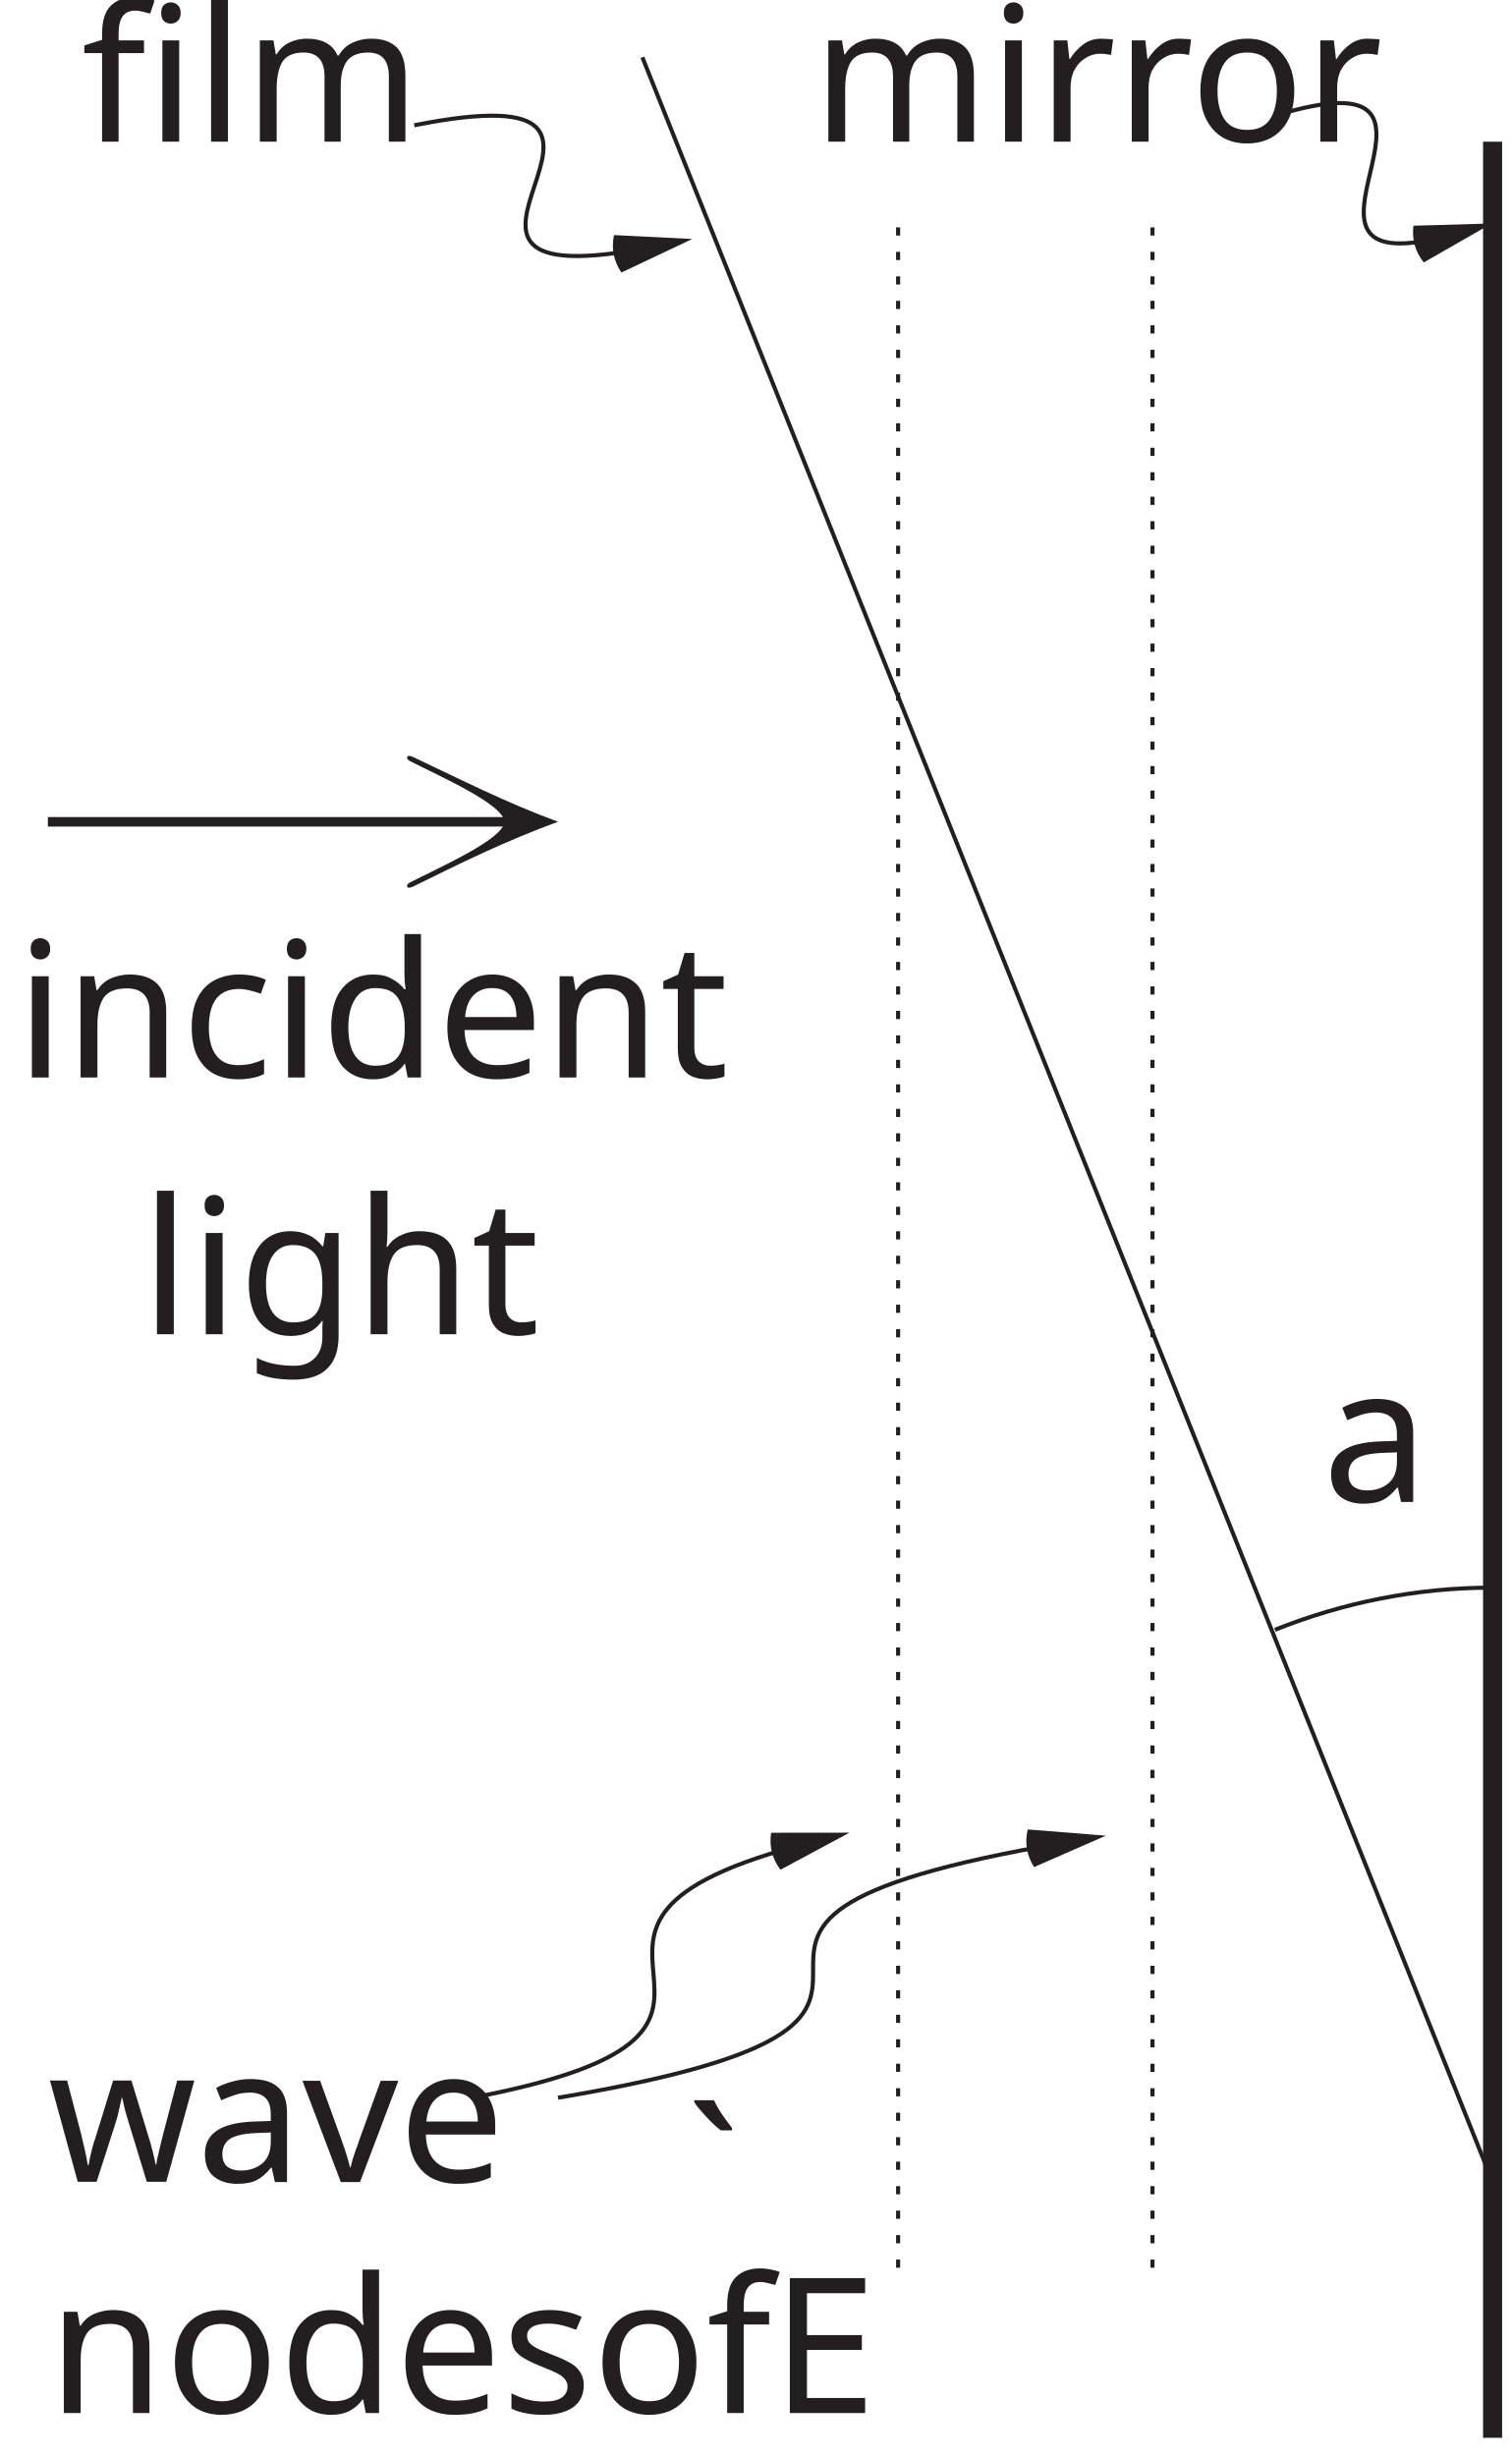
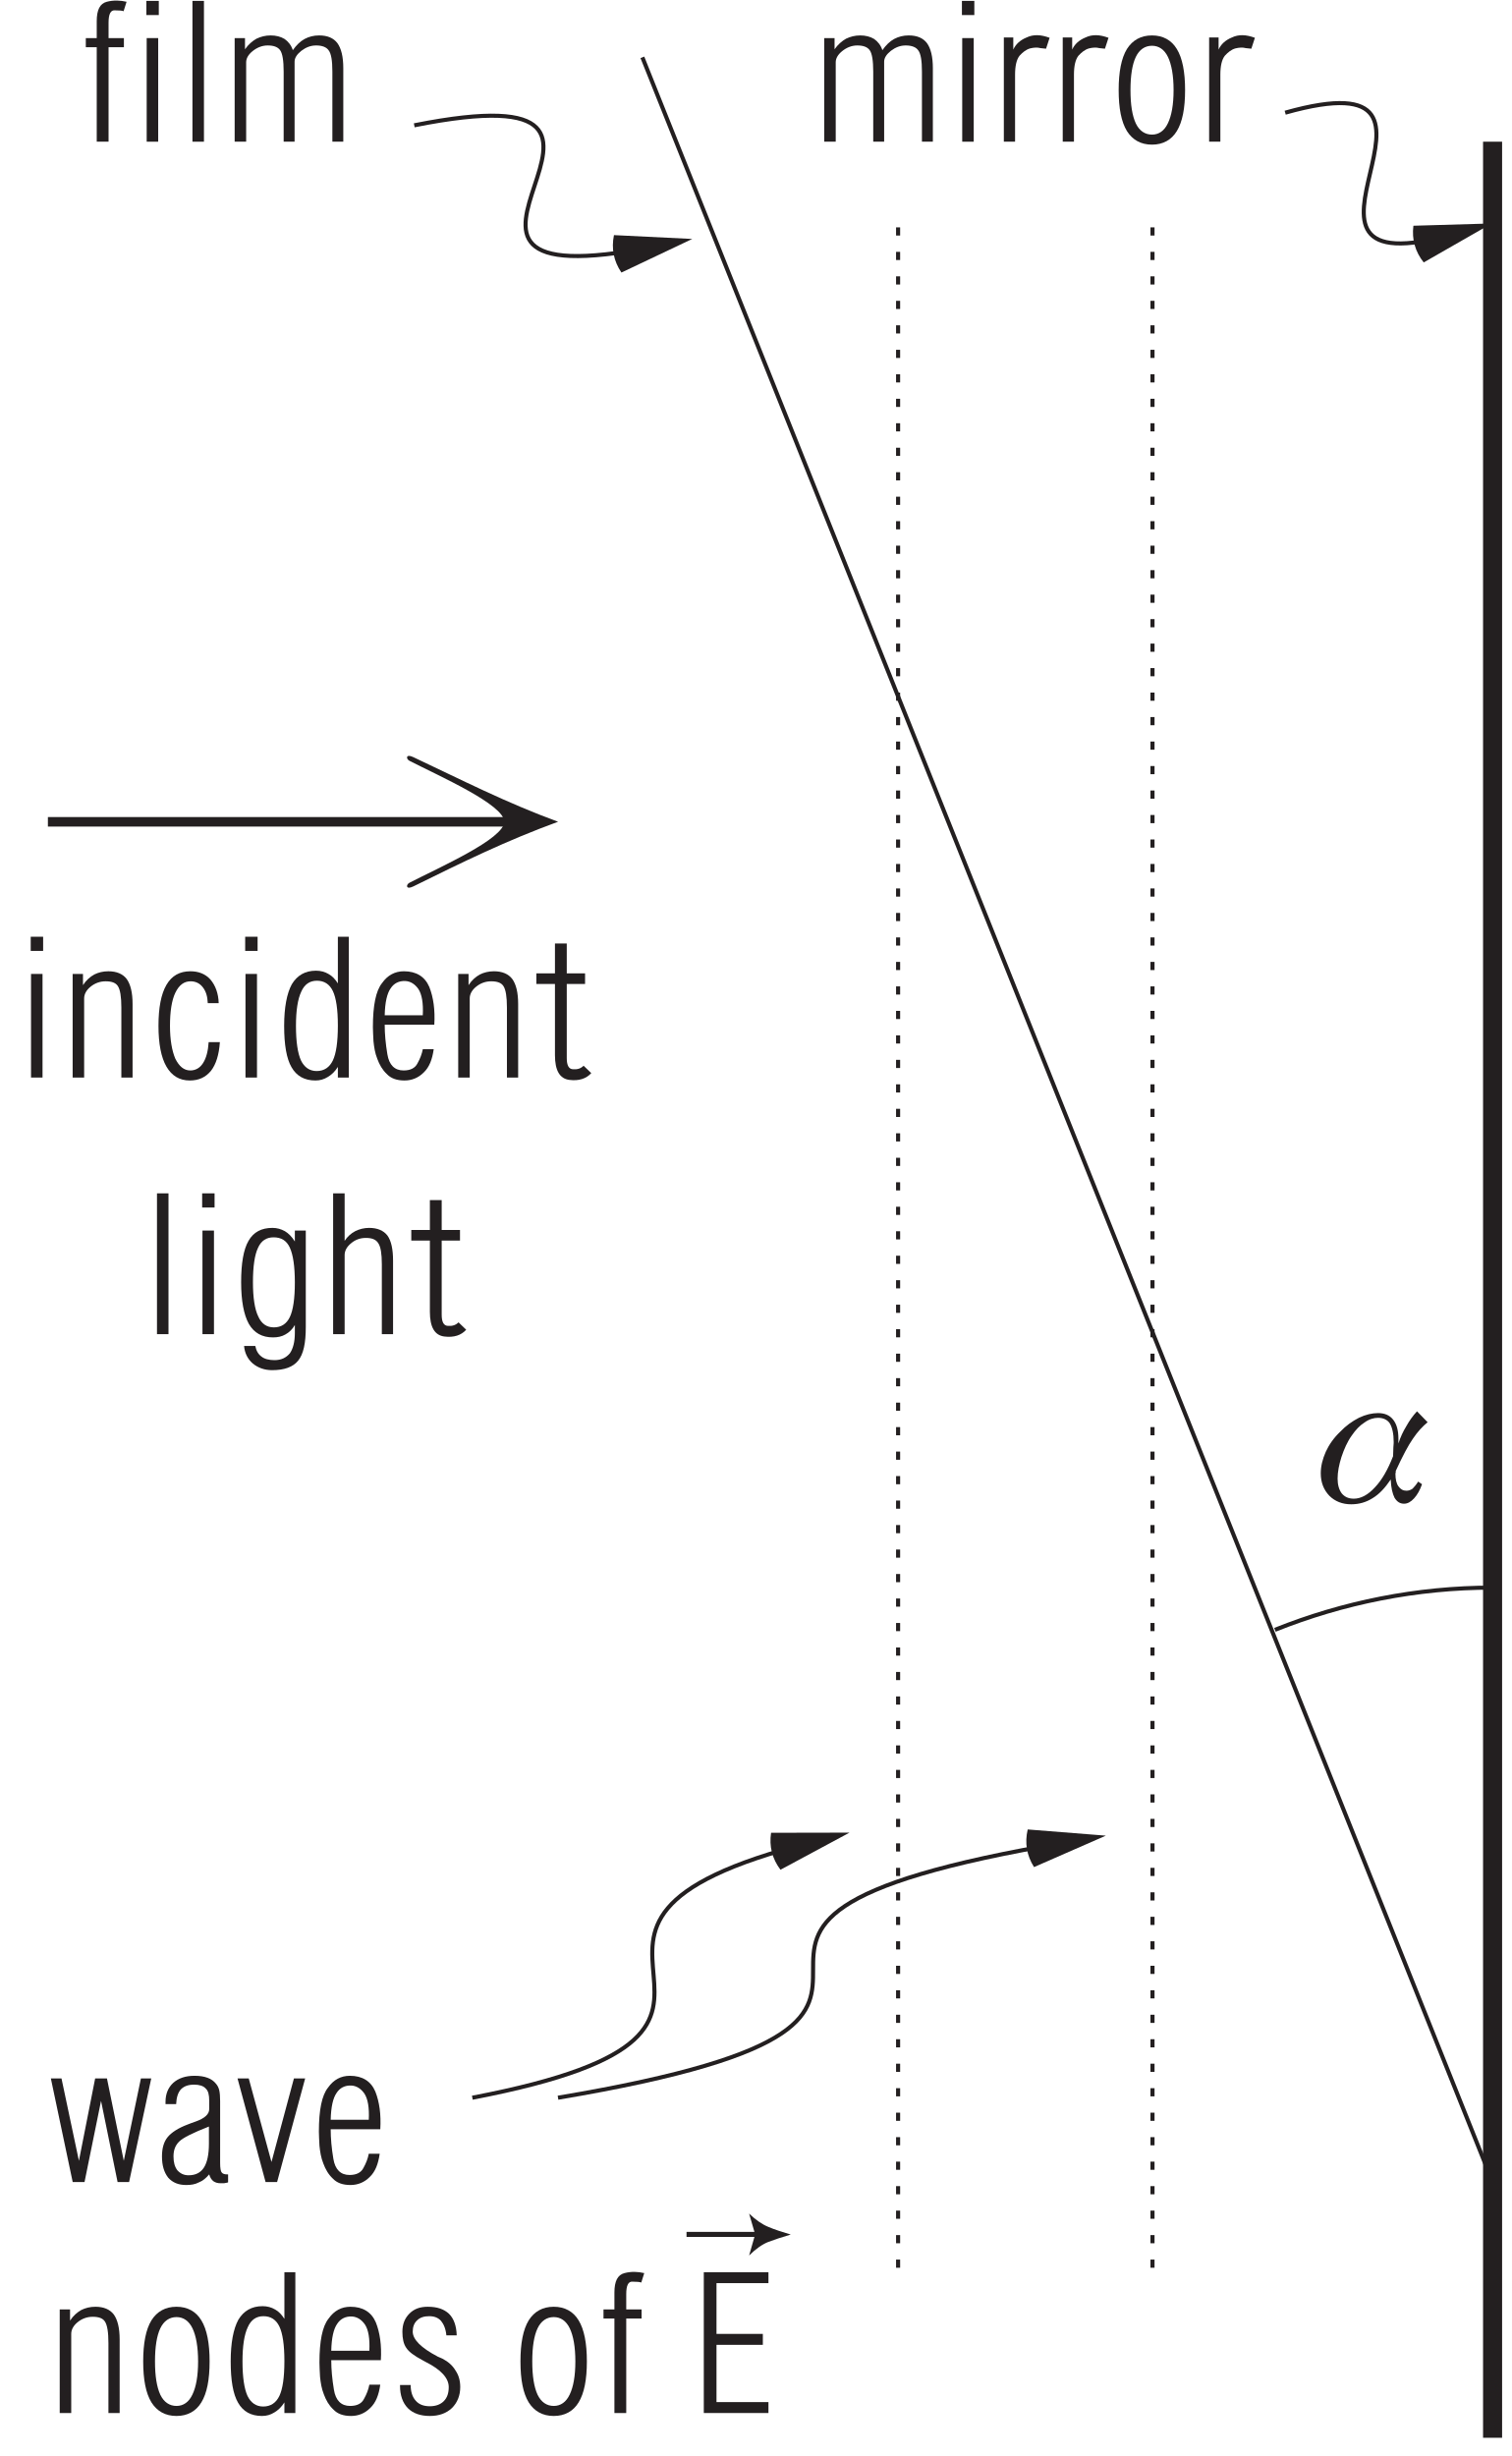
- <svg xmlns="http://www.w3.org/2000/svg" version="1.1" id="svg2" xml:space="preserve" width="106.667" height="173.333" viewBox="0 0 106.667 173.333">
-   <defs id="defs6" />
-   <g id="g8" transform="matrix(1.333333,0,0,-1.333333,0,173.3333)">
-     <g id="g10" transform="scale(0.1)">
-       <path d="M 790,1225 V 9.641" style="fill:none;stroke:#231f20;stroke-width:10.08;stroke-linecap:butt;stroke-linejoin:miter;stroke-miterlimit:2.613;stroke-dasharray:none;stroke-opacity:1" id="path12" />
-       <path d="M 340,1269.64 790,145" style="fill:none;stroke:#231f20;stroke-width:2.16;stroke-linecap:butt;stroke-linejoin:miter;stroke-miterlimit:2.613;stroke-dasharray:none;stroke-opacity:1" id="path14" />
-       <path d="M 475.359,1179.64 V 99.484" style="fill:none;stroke:#231f20;stroke-width:2.16;stroke-linecap:butt;stroke-linejoin:miter;stroke-miterlimit:2.613;stroke-dasharray:4.32, 8.64;stroke-dashoffset:0;stroke-opacity:1" id="path16" />
-       <path d="M 610,1179.64 V 99.641" style="fill:none;stroke:#231f20;stroke-width:2.16;stroke-linecap:butt;stroke-linejoin:miter;stroke-miterlimit:2.613;stroke-dasharray:4.32, 8.64;stroke-dashoffset:0;stroke-opacity:1" id="path18" />
-       <path d="m 770.09,1176.22 c -112.133,-31.57 22.277,95.71 -89.856,64.14" style="fill:none;stroke:#231f20;stroke-width:2.16;stroke-linecap:butt;stroke-linejoin:miter;stroke-miterlimit:2.613;stroke-dasharray:none;stroke-opacity:1" id="path20" />
-       <path d="m 789.574,1181.71 -36,-20.63 c -4.535,5.7 -6.367,12.2 -5.472,19.44 l 41.472,1.19" style="fill:#231f20;fill-opacity:1;fill-rule:evenodd;stroke:none" id="path22" />
-       <path d="m 346.547,1169.55 c -158.832,-31.57 31.555,95.71 -127.274,64.14" style="fill:none;stroke:#231f20;stroke-width:2.16;stroke-linecap:butt;stroke-linejoin:miter;stroke-miterlimit:2.613;stroke-dasharray:none;stroke-opacity:1" id="path24" />
-       <path d="m 366.398,1173.5 -37.496,-17.75 c -4.078,6.03 -5.394,12.66 -3.941,19.81 l 41.437,-2.06" style="fill:#231f20;fill-opacity:1;fill-rule:evenodd;stroke:none" id="path26" />
-       <path d="M 280.281,865 H 25.344" style="fill:none;stroke:#231f20;stroke-width:5.04;stroke-linecap:butt;stroke-linejoin:miter;stroke-miterlimit:2.613;stroke-dasharray:none;stroke-opacity:1" id="path28" />
-       <path d="m 266.875,865.039 c 0,-9.07 -34.395,-24.191 -50.121,-32.254 -1.973,-1.031 -2.016,-3.972 1.957,-2.015 26.531,13.085 49.148,24.191 76.668,34.269 -27.52,10.082 -51.106,22.176 -76.668,34.231 -3.992,1.898 -3.93,-0.985 -1.957,-2.016 15.726,-8.02 50.121,-23.16 50.121,-32.215" style="fill:#231f20;fill-opacity:1;fill-rule:evenodd;stroke:none" id="path30" />
-       <path d="M 430,325 C 250,279.641 445.84,227.078 250,189.641" style="fill:none;stroke:#231f20;stroke-width:2.16;stroke-linecap:butt;stroke-linejoin:miter;stroke-miterlimit:2.613;stroke-dasharray:none;stroke-opacity:1" id="path32" />
-       <path d="m 449.629,329.945 -36.555,-19.629 c -4.375,5.821 -6.027,12.372 -4.933,19.586 l 41.488,0.043" style="fill:#231f20;fill-opacity:1;fill-rule:evenodd;stroke:none" id="path34" />
-       <path d="m 565.359,325 c -270,-45.359 0,-90 -270,-135.359" style="fill:none;stroke:#231f20;stroke-width:2.16;stroke-linecap:butt;stroke-linejoin:miter;stroke-miterlimit:2.613;stroke-dasharray:none;stroke-opacity:1" id="path36" />
-       <path d="m 585.32,328.352 -38.011,-16.625 c -3.895,6.152 -5.016,12.812 -3.348,19.921 l 41.359,-3.296" style="fill:#231f20;fill-opacity:1;fill-rule:evenodd;stroke:none" id="path38" />
-       <g id="g40" transform="scale(10)">
-         <text transform="matrix(1,0,0,-1,43,122.5)" style="font-variant:normal;font-weight:normal;font-size:10px;font-family:Swis721LtCnBT;-inkscape-font-specification:Swis721LtCnBT;writing-mode:lr-tb;fill:#231f20;fill-opacity:1;fill-rule:nonzero;stroke:none" id="text56">
-           <tspan x="0 7.132 9.507 12.624 15.741 20.373" y="0" id="tspan42">mirror</tspan>
-           <tspan x="-42.155 -39.78 -35.206 -30.804 -28.429 -23.716 -19.372 -14.799" y="49.536" id="tspan44">incident</tspan>
-           <tspan x="-35.535 -33.081 -30.706 -25.993 -21.419" y="63.119" id="tspan46">light</tspan>
-           <tspan x="-38.692 -36.033 -33.658 -31.205" y="0" id="tspan48">film</tspan>
-           <tspan x="-40.464 -34.661 -30.537 -26.575" y="108" id="tspan50">wave</tspan>
-           <tspan x="-40.464 -35.89 -31.259 -26.545 -22.202 -18.262 -15.922 -11.292 -8.792 -6.452" y="120.225" id="tspan52">nodesofE</tspan>
-           <tspan x="-6.663" y="111.325" id="tspan54">`</tspan>
-         </text>
-         <text transform="matrix(1,0,0,-1,70.00001,50.50001)" style="font-variant:normal;font-weight:normal;font-size:10px;font-family:SymbolPropBT;-inkscape-font-specification:SymbolPropBT;writing-mode:lr-tb;fill:#231f20;fill-opacity:1;fill-rule:nonzero;stroke:none" id="text60">
-           <tspan x="0" y="0" id="tspan58">a</tspan>
-         </text>
+ <svg xmlns="http://www.w3.org/2000/svg" xmlns:xlink="http://www.w3.org/1999/xlink" width="80pt" height="130pt" viewBox="0 0 80 130">
+   <defs>
+     <g>
+       <g id="glyph-0-0">
+         <path d="M 0.625 0 L 0.625 -5.484 L 1.172 -5.484 L 1.172 -4.891 C 1.344 -5.141 1.562 -5.328 1.781 -5.453 C 2.016 -5.562 2.25 -5.625 2.531 -5.625 C 2.812 -5.625 3.062 -5.562 3.266 -5.438 C 3.469 -5.297 3.625 -5.094 3.703 -4.844 C 3.891 -5.109 4.094 -5.312 4.328 -5.438 C 4.562 -5.562 4.812 -5.625 5.094 -5.625 C 5.547 -5.625 5.859 -5.484 6.062 -5.219 C 6.266 -4.938 6.375 -4.5 6.375 -3.891 L 6.375 0 L 5.797 0 L 5.797 -3.703 C 5.797 -4.297 5.734 -4.672 5.594 -4.844 C 5.484 -5 5.266 -5.094 4.938 -5.094 C 4.656 -5.094 4.406 -5 4.156 -4.812 C 3.922 -4.625 3.797 -4.438 3.797 -4.234 L 3.797 0 L 3.219 0 L 3.219 -3.703 C 3.219 -4.297 3.156 -4.672 3.031 -4.844 C 2.906 -5.016 2.688 -5.094 2.375 -5.094 C 2.078 -5.094 1.812 -4.984 1.578 -4.797 C 1.344 -4.609 1.234 -4.406 1.234 -4.203 L 1.234 0 Z M 0.625 0 " />
      </g>
-       <path d="m 674.801,437.32 c 36,14.399 74.879,22.321 115.199,22.321" style="fill:none;stroke:#231f20;stroke-width:2.16;stroke-linecap:butt;stroke-linejoin:miter;stroke-miterlimit:2.613;stroke-dasharray:none;stroke-opacity:1" id="path62" />
+       <g id="glyph-0-1">
+         <path d="M 0.781 -7.453 L 1.438 -7.453 L 1.438 -6.703 L 0.781 -6.703 Z M 0.797 -5.484 L 1.406 -5.484 L 1.406 0 L 0.797 0 Z M 0.797 -5.484 " />
+       </g>
+       <g id="glyph-0-2">
+         <path d="M 0.625 -5.516 L 1.125 -5.516 L 1.125 -4.875 C 1.25 -5.156 1.484 -5.375 1.828 -5.516 C 2.188 -5.688 2.578 -5.672 3.047 -5.5 L 2.859 -4.922 C 2.844 -4.922 2.734 -4.938 2.562 -4.953 C 2.406 -5 2.203 -4.984 2.016 -4.938 C 1.797 -4.875 1.625 -4.734 1.453 -4.547 C 1.297 -4.344 1.219 -4.016 1.219 -3.547 L 1.219 0 L 0.625 0 Z M 0.625 -5.516 " />
+       </g>
+       <g id="glyph-0-3">
+         <path d="M 1.094 -2.734 C 1.094 -1.953 1.188 -1.375 1.375 -0.969 C 1.562 -0.578 1.859 -0.375 2.234 -0.375 C 2.594 -0.375 2.891 -0.578 3.078 -0.984 C 3.266 -1.375 3.375 -1.953 3.375 -2.734 C 3.375 -3.5 3.266 -4.094 3.078 -4.484 C 2.891 -4.875 2.594 -5.078 2.234 -5.078 C 1.859 -5.078 1.562 -4.875 1.375 -4.484 C 1.188 -4.094 1.094 -3.5 1.094 -2.734 Z M 0.469 -2.734 C 0.469 -3.688 0.609 -4.422 0.906 -4.906 C 1.203 -5.375 1.641 -5.625 2.234 -5.625 C 2.812 -5.625 3.266 -5.375 3.547 -4.906 C 3.844 -4.422 3.984 -3.688 3.984 -2.734 C 3.984 -1.766 3.844 -1.047 3.547 -0.562 C 3.266 -0.094 2.812 0.156 2.234 0.156 C 1.641 0.156 1.203 -0.094 0.906 -0.562 C 0.609 -1.047 0.469 -1.766 0.469 -2.734 Z M 0.469 -2.734 " />
+       </g>
+       <g id="glyph-0-4">
+         <path d="M 3.203 0 L 3.203 -3.703 C 3.203 -4.281 3.141 -4.656 3.016 -4.844 C 2.906 -5.016 2.688 -5.094 2.375 -5.094 C 2.078 -5.094 1.812 -5 1.578 -4.812 C 1.344 -4.625 1.234 -4.406 1.234 -4.188 L 1.234 0 L 0.625 0 L 0.625 -5.484 L 1.172 -5.484 L 1.172 -4.891 C 1.344 -5.156 1.547 -5.328 1.766 -5.453 C 1.984 -5.562 2.234 -5.625 2.516 -5.625 C 2.953 -5.625 3.281 -5.484 3.484 -5.219 C 3.688 -4.938 3.797 -4.5 3.797 -3.891 L 3.797 0 Z M 3.203 0 " />
+       </g>
+       <g id="glyph-0-5">
+         <path d="M 3.844 -1.875 C 3.797 -1.203 3.641 -0.703 3.375 -0.359 C 3.094 -0.016 2.734 0.156 2.25 0.156 C 1.703 0.156 1.297 -0.094 1.016 -0.578 C 0.734 -1.062 0.594 -1.797 0.594 -2.734 C 0.594 -3.703 0.734 -4.422 1.016 -4.906 C 1.297 -5.391 1.719 -5.625 2.281 -5.625 C 2.719 -5.625 3.078 -5.484 3.344 -5.188 C 3.609 -4.875 3.766 -4.453 3.781 -3.938 L 3.203 -3.938 C 3.188 -4.297 3.109 -4.562 2.938 -4.781 C 2.781 -4.984 2.562 -5.094 2.297 -5.094 C 1.953 -5.094 1.688 -4.906 1.484 -4.484 C 1.297 -4.094 1.203 -3.5 1.203 -2.734 C 1.203 -1.984 1.312 -1.406 1.484 -1 C 1.688 -0.594 1.938 -0.375 2.281 -0.375 C 2.562 -0.375 2.797 -0.516 2.953 -0.766 C 3.125 -1.031 3.219 -1.406 3.25 -1.875 Z M 3.844 -1.875 " />
+       </g>
+       <g id="glyph-0-6">
+         <path d="M 3.312 -2.75 C 3.312 -3.609 3.219 -4.219 3.047 -4.578 C 2.875 -4.938 2.594 -5.125 2.203 -5.125 C 1.828 -5.125 1.547 -4.938 1.375 -4.547 C 1.188 -4.156 1.094 -3.547 1.094 -2.734 C 1.094 -1.891 1.188 -1.281 1.359 -0.906 C 1.531 -0.547 1.812 -0.344 2.188 -0.344 C 2.594 -0.344 2.875 -0.547 3.047 -0.906 C 3.219 -1.266 3.312 -1.875 3.312 -2.75 Z M 3.891 -7.453 L 3.891 0 L 3.312 0 L 3.312 -0.562 C 3.156 -0.312 2.969 -0.141 2.781 -0.031 C 2.578 0.094 2.375 0.156 2.125 0.156 C 1.547 0.156 1.125 -0.078 0.859 -0.547 C 0.594 -1 0.469 -1.734 0.469 -2.734 C 0.469 -3.703 0.609 -4.453 0.875 -4.938 C 1.156 -5.406 1.578 -5.656 2.156 -5.656 C 2.406 -5.656 2.625 -5.594 2.812 -5.484 C 3.016 -5.375 3.172 -5.203 3.312 -4.984 L 3.312 -7.453 Z M 3.891 -7.453 " />
+       </g>
+       <g id="glyph-0-7">
+         <path d="M 3.094 -3.297 C 3.125 -3.938 3.047 -4.406 2.859 -4.688 C 2.672 -4.953 2.438 -5.094 2.172 -5.109 C 1.828 -5.125 1.562 -4.984 1.391 -4.719 C 1.203 -4.453 1.094 -3.984 1.078 -3.297 Z M 0.453 -2.672 C 0.453 -3.812 0.609 -4.594 0.938 -5 C 1.234 -5.422 1.625 -5.625 2.094 -5.625 C 2.75 -5.625 3.203 -5.344 3.438 -4.797 C 3.656 -4.25 3.75 -3.578 3.703 -2.797 L 1.078 -2.797 C 1.078 -2.312 1.125 -1.797 1.219 -1.234 C 1.312 -0.656 1.609 -0.375 2.078 -0.375 C 2.438 -0.375 2.688 -0.5 2.812 -0.75 C 2.953 -1 3.047 -1.25 3.094 -1.5 L 3.672 -1.5 C 3.594 -0.953 3.438 -0.547 3.141 -0.266 C 2.859 0.016 2.516 0.156 2.125 0.156 C 1.719 0.156 1.406 0.047 1.188 -0.188 C 0.953 -0.406 0.797 -0.688 0.688 -0.984 C 0.562 -1.297 0.516 -1.609 0.484 -1.922 C 0.469 -2.234 0.453 -2.484 0.453 -2.672 Z M 0.453 -2.672 " />
+       </g>
+       <g id="glyph-0-8">
+         <path d="M 1.172 -7.094 L 1.797 -7.094 L 1.797 -5.516 L 2.766 -5.516 L 2.766 -4.953 L 1.797 -4.953 L 1.797 -1.031 C 1.797 -0.641 1.906 -0.438 2.141 -0.438 C 2.375 -0.422 2.547 -0.484 2.688 -0.625 L 3.094 -0.234 C 2.828 0.062 2.438 0.188 1.938 0.125 C 1.422 0.062 1.172 -0.375 1.172 -1.188 L 1.172 -4.953 L 0.188 -4.953 L 0.188 -5.516 L 1.172 -5.516 Z M 1.172 -7.094 " />
+       </g>
+       <g id="glyph-0-9">
+         <path d="M 0.844 0 L 0.844 -7.453 L 1.453 -7.453 L 1.453 0 Z M 0.844 0 " />
+       </g>
+       <g id="glyph-0-10">
+         <path d="M 3.312 -2.734 C 3.312 -3.594 3.219 -4.203 3.047 -4.578 C 2.875 -4.953 2.594 -5.125 2.188 -5.125 C 1.812 -5.125 1.531 -4.953 1.359 -4.562 C 1.188 -4.203 1.094 -3.594 1.094 -2.75 C 1.094 -1.938 1.188 -1.312 1.375 -0.938 C 1.547 -0.547 1.828 -0.359 2.203 -0.359 C 2.594 -0.359 2.875 -0.547 3.047 -0.906 C 3.219 -1.266 3.312 -1.875 3.312 -2.734 Z M 3.312 -0.484 C 3.188 -0.266 3.016 -0.094 2.812 0.016 C 2.625 0.125 2.406 0.172 2.156 0.172 C 1.578 0.172 1.156 -0.062 0.875 -0.547 C 0.609 -1.031 0.469 -1.766 0.469 -2.75 C 0.469 -3.75 0.594 -4.484 0.859 -4.938 C 1.125 -5.406 1.547 -5.625 2.125 -5.625 C 2.375 -5.625 2.578 -5.562 2.781 -5.453 C 2.969 -5.344 3.156 -5.156 3.312 -4.906 L 3.312 -5.484 L 3.891 -5.484 L 3.891 -0.375 C 3.891 0.484 3.766 1.062 3.484 1.406 C 3.219 1.734 2.766 1.906 2.109 1.906 C 1.703 1.906 1.359 1.781 1.078 1.547 C 0.812 1.312 0.656 1 0.625 0.625 L 1.219 0.625 C 1.266 0.875 1.375 1.062 1.547 1.188 C 1.703 1.312 1.938 1.375 2.234 1.375 C 2.594 1.375 2.844 1.25 3.047 1.016 C 3.219 0.766 3.312 0.406 3.312 -0.062 Z M 3.312 -0.484 " />
+       </g>
+       <g id="glyph-0-11">
+         <path d="M 0.625 0 L 0.625 -7.453 L 1.234 -7.453 L 1.234 -4.938 C 1.375 -5.156 1.562 -5.328 1.797 -5.453 C 2.016 -5.562 2.266 -5.625 2.531 -5.625 C 2.969 -5.625 3.297 -5.484 3.5 -5.219 C 3.703 -4.938 3.797 -4.484 3.797 -3.891 L 3.797 0 L 3.203 0 L 3.203 -3.703 C 3.203 -4.266 3.141 -4.625 3.016 -4.812 C 2.891 -5.016 2.672 -5.094 2.359 -5.094 C 2.062 -5.094 1.797 -5 1.578 -4.812 C 1.344 -4.625 1.234 -4.406 1.234 -4.188 L 1.234 0 Z M 0.625 0 " />
+       </g>
+       <g id="glyph-0-12">
+         <path d="M 2.234 -6.906 C 2.156 -6.938 2 -6.953 1.766 -6.953 C 1.547 -6.969 1.438 -6.75 1.438 -6.297 L 1.438 -5.484 L 2.25 -5.484 L 2.25 -5 L 1.438 -5 L 1.438 0 L 0.812 0 L 0.812 -5 L 0.234 -5 L 0.234 -5.484 L 0.812 -5.484 L 0.812 -6.375 C 0.812 -6.984 0.984 -7.312 1.344 -7.406 C 1.703 -7.5 2.062 -7.484 2.391 -7.406 Z M 2.234 -6.906 " />
+       </g>
+       <g id="glyph-0-13">
+         <path d="M 0.156 -5.484 L 0.719 -5.484 L 1.641 -1.125 L 2.5 -5.484 L 3.125 -5.484 L 4.016 -1.125 L 4.922 -5.484 L 5.469 -5.484 L 4.297 0 L 3.688 0 L 2.812 -4.297 L 1.938 0 L 1.312 0 Z M 0.156 -5.484 " />
+       </g>
+       <g id="glyph-0-14">
+         <path d="M 3.734 0.016 C 3.656 0.047 3.562 0.047 3.516 0.062 C 3.453 0.062 3.391 0.062 3.328 0.062 C 3.188 0.062 3.062 0.031 2.953 -0.047 C 2.859 -0.125 2.781 -0.234 2.734 -0.406 C 2.562 -0.203 2.391 -0.062 2.188 0.016 C 1.984 0.125 1.766 0.156 1.516 0.156 C 1.109 0.156 0.797 0.031 0.562 -0.234 C 0.344 -0.516 0.234 -0.875 0.234 -1.359 C 0.234 -1.781 0.328 -2.125 0.531 -2.375 C 0.734 -2.625 1.094 -2.859 1.594 -3.047 C 1.703 -3.094 1.844 -3.141 2.016 -3.203 C 2.5 -3.375 2.734 -3.594 2.734 -3.859 L 2.734 -4.312 C 2.734 -4.609 2.688 -4.828 2.547 -4.953 C 2.422 -5.094 2.203 -5.156 1.938 -5.156 C 1.625 -5.156 1.406 -5.078 1.234 -4.906 C 1.078 -4.734 1 -4.469 0.984 -4.125 L 0.422 -4.125 L 0.422 -4.25 C 0.422 -4.672 0.562 -5 0.828 -5.25 C 1.109 -5.5 1.484 -5.625 1.953 -5.625 C 2.219 -5.625 2.453 -5.594 2.656 -5.516 C 2.828 -5.453 2.984 -5.344 3.094 -5.203 C 3.188 -5.094 3.234 -4.984 3.266 -4.859 C 3.297 -4.719 3.312 -4.531 3.312 -4.281 L 3.312 -1.016 C 3.312 -0.734 3.344 -0.562 3.391 -0.516 C 3.438 -0.438 3.547 -0.406 3.688 -0.406 L 3.734 -0.406 Z M 2.719 -2.938 C 1.875 -2.609 1.344 -2.344 1.141 -2.141 C 0.938 -1.938 0.844 -1.688 0.844 -1.359 C 0.844 -1.047 0.906 -0.812 1.047 -0.625 C 1.203 -0.453 1.391 -0.359 1.641 -0.359 C 2.016 -0.359 2.281 -0.5 2.453 -0.766 C 2.625 -1.031 2.719 -1.453 2.719 -2.031 Z M 2.719 -2.938 " />
+       </g>
+       <g id="glyph-0-15">
+         <path d="M 1.594 0 L 0.109 -5.484 L 0.703 -5.484 L 1.906 -1.062 L 3.094 -5.484 L 3.688 -5.484 L 2.203 0 Z M 1.594 0 " />
+       </g>
+       <g id="glyph-0-16">
+         <path d="M 0.375 -1.484 L 0.938 -1.484 C 0.938 -1.125 1.031 -0.844 1.203 -0.656 C 1.375 -0.453 1.625 -0.359 1.953 -0.359 C 2.266 -0.359 2.516 -0.453 2.688 -0.625 C 2.875 -0.812 2.953 -1.062 2.953 -1.375 C 2.953 -1.844 2.547 -2.297 1.734 -2.703 C 1.656 -2.75 1.594 -2.781 1.562 -2.797 C 1.125 -3.031 0.844 -3.234 0.703 -3.453 C 0.562 -3.656 0.5 -3.938 0.5 -4.297 C 0.5 -4.703 0.625 -5.016 0.875 -5.266 C 1.125 -5.516 1.438 -5.625 1.844 -5.625 C 2.344 -5.625 2.703 -5.5 2.969 -5.25 C 3.219 -5 3.359 -4.625 3.375 -4.109 L 2.828 -4.109 C 2.797 -4.453 2.688 -4.703 2.547 -4.875 C 2.391 -5.047 2.188 -5.125 1.922 -5.125 C 1.656 -5.125 1.438 -5.062 1.281 -4.906 C 1.125 -4.766 1.047 -4.562 1.047 -4.312 C 1.047 -3.891 1.484 -3.453 2.375 -2.984 C 2.484 -2.938 2.562 -2.906 2.625 -2.875 C 2.922 -2.719 3.156 -2.516 3.312 -2.25 C 3.484 -2 3.562 -1.703 3.562 -1.375 C 3.562 -0.922 3.406 -0.547 3.125 -0.266 C 2.828 0.016 2.438 0.156 1.953 0.156 C 1.453 0.156 1.062 0.016 0.797 -0.25 C 0.516 -0.531 0.375 -0.938 0.375 -1.438 Z M 0.375 -1.484 " />
+       </g>
+       <g id="glyph-0-17">
+ </g>
+       <g id="glyph-0-18">
+         <path d="M 0.703 0 L 0.703 -7.453 L 4.125 -7.453 L 4.125 -6.875 L 1.375 -6.875 L 1.375 -4.188 L 3.828 -4.188 L 3.828 -3.609 L 1.375 -3.609 L 1.375 -0.578 L 4.125 -0.578 L 4.125 0 Z M 0.703 0 " />
+       </g>
+       <g id="glyph-0-19">
+         <path d="M 5.516 -0.547 C 5.047 -0.406 4.656 -0.281 4.328 -0.156 C 4.016 -0.031 3.672 0.203 3.312 0.562 L 3.594 -0.422 L 0 -0.422 L 0 -0.688 L 3.594 -0.688 L 3.312 -1.656 C 3.672 -1.312 4.016 -1.078 4.328 -0.953 C 4.656 -0.812 5.047 -0.688 5.516 -0.547 Z M 5.516 -0.547 " />
+       </g>
+       <g id="glyph-1-0">
+         <path d="M 3.734 -2.422 C 3.734 -2.578 3.75 -2.734 3.75 -2.906 C 3.766 -3.062 3.766 -3.156 3.766 -3.172 C 3.766 -3.625 3.688 -3.938 3.562 -4.156 C 3.438 -4.344 3.219 -4.453 2.938 -4.453 C 2.703 -4.453 2.453 -4.375 2.219 -4.203 C 1.969 -4.047 1.75 -3.812 1.547 -3.516 C 1.312 -3.188 1.141 -2.797 1 -2.375 C 0.875 -1.969 0.797 -1.594 0.797 -1.234 C 0.797 -0.906 0.875 -0.641 1.016 -0.453 C 1.172 -0.266 1.375 -0.172 1.656 -0.172 C 2.031 -0.172 2.406 -0.375 2.766 -0.766 C 3.141 -1.156 3.453 -1.703 3.734 -2.422 Z M 4.016 -3.094 C 4.125 -3.438 4.266 -3.734 4.438 -4.016 C 4.594 -4.297 4.781 -4.562 5 -4.797 L 5.562 -4.219 C 5.297 -4 5.031 -3.719 4.781 -3.344 C 4.531 -2.984 4.234 -2.422 3.875 -1.641 C 3.875 -1.625 3.875 -1.594 3.875 -1.562 C 3.859 -1.516 3.859 -1.5 3.859 -1.484 C 3.859 -1.203 3.906 -0.984 4.016 -0.828 C 4.125 -0.672 4.266 -0.594 4.438 -0.594 C 4.547 -0.594 4.656 -0.625 4.766 -0.703 C 4.844 -0.781 4.953 -0.906 5.062 -1.078 L 5.266 -0.938 C 5.156 -0.625 5.016 -0.375 4.844 -0.188 C 4.672 0 4.5 0.094 4.312 0.094 C 4.094 0.094 3.938 -0.016 3.812 -0.219 C 3.703 -0.438 3.625 -0.75 3.609 -1.188 C 3.312 -0.75 3.016 -0.422 2.656 -0.203 C 2.312 0.016 1.938 0.125 1.516 0.125 C 1.047 0.125 0.656 -0.031 0.359 -0.328 C 0.062 -0.641 -0.094 -1.031 -0.094 -1.516 C -0.094 -1.891 0 -2.266 0.172 -2.656 C 0.344 -3.031 0.594 -3.391 0.938 -3.719 C 1.234 -4.031 1.562 -4.266 1.922 -4.453 C 2.281 -4.625 2.625 -4.703 2.938 -4.703 C 3.281 -4.703 3.547 -4.594 3.734 -4.359 C 3.922 -4.125 4.016 -3.797 4.016 -3.344 C 4.016 -3.281 4.016 -3.234 4.016 -3.188 C 4.016 -3.156 4.016 -3.125 4.016 -3.094 Z M 4.016 -3.094 " />
+       </g>
    </g>
+   </defs>
+   <path fill="none" stroke-width="10.08" stroke-linecap="butt" stroke-linejoin="miter" stroke="rgb(13.73%, 12.16%, 12.549%)" stroke-opacity="1" stroke-miterlimit="2.613" d="M 790 1225 L 790 9.648 " transform="matrix(0.1, 0, 0, -0.1, 0, 130)" />
+   <path fill="none" stroke-width="2.16" stroke-linecap="butt" stroke-linejoin="miter" stroke="rgb(13.73%, 12.16%, 12.549%)" stroke-opacity="1" stroke-miterlimit="2.613" d="M 340 1269.648 L 790 145 " transform="matrix(0.1, 0, 0, -0.1, 0, 130)" />
+   <path fill="none" stroke-width="2.16" stroke-linecap="butt" stroke-linejoin="miter" stroke="rgb(13.73%, 12.16%, 12.549%)" stroke-opacity="1" stroke-dasharray="4.32 8.64" stroke-miterlimit="2.613" d="M 475.352 1179.648 L 475.352 99.492 " transform="matrix(0.1, 0, 0, -0.1, 0, 130)" />
+   <path fill="none" stroke-width="2.16" stroke-linecap="butt" stroke-linejoin="miter" stroke="rgb(13.73%, 12.16%, 12.549%)" stroke-opacity="1" stroke-dasharray="4.32 8.64" stroke-miterlimit="2.613" d="M 610 1179.648 L 610 99.648 " transform="matrix(0.1, 0, 0, -0.1, 0, 130)" />
+   <path fill="none" stroke-width="2.16" stroke-linecap="butt" stroke-linejoin="miter" stroke="rgb(13.73%, 12.16%, 12.549%)" stroke-opacity="1" stroke-miterlimit="2.613" d="M 770.078 1176.211 C 657.969 1144.648 792.383 1271.914 680.234 1240.352 " transform="matrix(0.1, 0, 0, -0.1, 0, 130)" />
+   <path fill-rule="evenodd" fill="rgb(13.73%, 12.16%, 12.549%)" fill-opacity="1" d="M 78.957 11.828 L 75.355 13.891 C 74.902 13.32 74.719 12.672 74.809 11.949 L 78.957 11.828 " />
+   <path fill="none" stroke-width="2.16" stroke-linecap="butt" stroke-linejoin="miter" stroke="rgb(13.73%, 12.16%, 12.549%)" stroke-opacity="1" stroke-miterlimit="2.613" d="M 346.562 1169.531 C 187.734 1137.969 378.086 1265.273 219.258 1233.672 " transform="matrix(0.1, 0, 0, -0.1, 0, 130)" />
+   <path fill-rule="evenodd" fill="rgb(13.73%, 12.16%, 12.549%)" fill-opacity="1" d="M 36.641 12.648 L 32.891 14.426 C 32.48 13.82 32.352 13.16 32.496 12.445 L 36.641 12.648 " />
+   <path fill="none" stroke-width="5.04" stroke-linecap="butt" stroke-linejoin="miter" stroke="rgb(13.73%, 12.16%, 12.549%)" stroke-opacity="1" stroke-miterlimit="2.613" d="M 280.273 865 L 25.352 865 " transform="matrix(0.1, 0, 0, -0.1, 0, 130)" />
+   <path fill-rule="evenodd" fill="rgb(13.73%, 12.16%, 12.549%)" fill-opacity="1" d="M 26.688 43.496 C 26.688 44.402 23.246 45.914 21.676 46.723 C 21.477 46.824 21.473 47.117 21.871 46.922 C 24.523 45.613 26.785 44.504 29.539 43.496 C 26.785 42.488 24.426 41.277 21.871 40.074 C 21.473 39.883 21.477 40.172 21.676 40.273 C 23.246 41.078 26.688 42.59 26.688 43.496 " />
+   <path fill="none" stroke-width="2.16" stroke-linecap="butt" stroke-linejoin="miter" stroke="rgb(13.73%, 12.16%, 12.549%)" stroke-opacity="1" stroke-miterlimit="2.613" d="M 430 325 C 250 279.648 445.859 227.07 250 189.648 " transform="matrix(0.1, 0, 0, -0.1, 0, 130)" />
+   <path fill-rule="evenodd" fill="rgb(13.73%, 12.16%, 12.549%)" fill-opacity="1" d="M 44.965 97.004 L 41.309 98.969 C 40.871 98.387 40.703 97.73 40.812 97.012 L 44.965 97.004 " />
+   <path fill="none" stroke-width="2.16" stroke-linecap="butt" stroke-linejoin="miter" stroke="rgb(13.73%, 12.16%, 12.549%)" stroke-opacity="1" stroke-miterlimit="2.613" d="M 565.352 325 C 295.352 279.648 565.352 235 295.352 189.648 " transform="matrix(0.1, 0, 0, -0.1, 0, 130)" />
+   <path fill-rule="evenodd" fill="rgb(13.73%, 12.16%, 12.549%)" fill-opacity="1" d="M 58.531 97.164 L 54.73 98.828 C 54.34 98.211 54.23 97.547 54.395 96.836 L 58.531 97.164 " />
+   <g fill="rgb(13.73%, 12.16%, 12.549%)" fill-opacity="1">
+     <use xlink:href="#glyph-0-0" x="43" y="7.5" />
  </g>
+   <g fill="rgb(13.73%, 12.16%, 12.549%)" fill-opacity="1">
+     <use xlink:href="#glyph-0-1" x="50.132" y="7.5" />
+   </g>
+   <g fill="rgb(13.73%, 12.16%, 12.549%)" fill-opacity="1">
+     <use xlink:href="#glyph-0-2" x="52.507" y="7.5" />
+   </g>
+   <g fill="rgb(13.73%, 12.16%, 12.549%)" fill-opacity="1">
+     <use xlink:href="#glyph-0-2" x="55.624" y="7.5" />
+   </g>
+   <g fill="rgb(13.73%, 12.16%, 12.549%)" fill-opacity="1">
+     <use xlink:href="#glyph-0-3" x="58.741" y="7.5" />
+   </g>
+   <g fill="rgb(13.73%, 12.16%, 12.549%)" fill-opacity="1">
+     <use xlink:href="#glyph-0-2" x="63.373" y="7.5" />
+   </g>
+   <g fill="rgb(13.73%, 12.16%, 12.549%)" fill-opacity="1">
+     <use xlink:href="#glyph-0-1" x="0.845" y="57.036" />
+   </g>
+   <g fill="rgb(13.73%, 12.16%, 12.549%)" fill-opacity="1">
+     <use xlink:href="#glyph-0-4" x="3.22" y="57.036" />
+   </g>
+   <g fill="rgb(13.73%, 12.16%, 12.549%)" fill-opacity="1">
+     <use xlink:href="#glyph-0-5" x="7.794" y="57.036" />
+   </g>
+   <g fill="rgb(13.73%, 12.16%, 12.549%)" fill-opacity="1">
+     <use xlink:href="#glyph-0-1" x="12.196" y="57.036" />
+   </g>
+   <g fill="rgb(13.73%, 12.16%, 12.549%)" fill-opacity="1">
+     <use xlink:href="#glyph-0-6" x="14.571" y="57.036" />
+   </g>
+   <g fill="rgb(13.73%, 12.16%, 12.549%)" fill-opacity="1">
+     <use xlink:href="#glyph-0-7" x="19.284" y="57.036" />
+   </g>
+   <g fill="rgb(13.73%, 12.16%, 12.549%)" fill-opacity="1">
+     <use xlink:href="#glyph-0-4" x="23.628" y="57.036" />
+   </g>
+   <g fill="rgb(13.73%, 12.16%, 12.549%)" fill-opacity="1">
+     <use xlink:href="#glyph-0-8" x="28.201" y="57.036" />
+   </g>
+   <g fill="rgb(13.73%, 12.16%, 12.549%)" fill-opacity="1">
+     <use xlink:href="#glyph-0-9" x="7.465" y="70.619" />
+   </g>
+   <g fill="rgb(13.73%, 12.16%, 12.549%)" fill-opacity="1">
+     <use xlink:href="#glyph-0-1" x="9.919" y="70.619" />
+   </g>
+   <g fill="rgb(13.73%, 12.16%, 12.549%)" fill-opacity="1">
+     <use xlink:href="#glyph-0-10" x="12.294" y="70.619" />
+   </g>
+   <g fill="rgb(13.73%, 12.16%, 12.549%)" fill-opacity="1">
+     <use xlink:href="#glyph-0-11" x="17.007" y="70.619" />
+   </g>
+   <g fill="rgb(13.73%, 12.16%, 12.549%)" fill-opacity="1">
+     <use xlink:href="#glyph-0-8" x="21.581" y="70.619" />
+   </g>
+   <g fill="rgb(13.73%, 12.16%, 12.549%)" fill-opacity="1">
+     <use xlink:href="#glyph-0-12" x="4.308" y="7.5" />
+   </g>
+   <g fill="rgb(13.73%, 12.16%, 12.549%)" fill-opacity="1">
+     <use xlink:href="#glyph-0-1" x="6.967" y="7.5" />
+   </g>
+   <g fill="rgb(13.73%, 12.16%, 12.549%)" fill-opacity="1">
+     <use xlink:href="#glyph-0-9" x="9.342" y="7.5" />
+   </g>
+   <g fill="rgb(13.73%, 12.16%, 12.549%)" fill-opacity="1">
+     <use xlink:href="#glyph-0-0" x="11.795" y="7.5" />
+   </g>
+   <g fill="rgb(13.73%, 12.16%, 12.549%)" fill-opacity="1">
+     <use xlink:href="#glyph-0-13" x="2.536" y="115.5" />
+   </g>
+   <g fill="rgb(13.73%, 12.16%, 12.549%)" fill-opacity="1">
+     <use xlink:href="#glyph-0-14" x="8.339" y="115.5" />
+   </g>
+   <g fill="rgb(13.73%, 12.16%, 12.549%)" fill-opacity="1">
+     <use xlink:href="#glyph-0-15" x="12.463" y="115.5" />
+   </g>
+   <g fill="rgb(13.73%, 12.16%, 12.549%)" fill-opacity="1">
+     <use xlink:href="#glyph-0-7" x="16.425" y="115.5" />
+   </g>
+   <g fill="rgb(13.73%, 12.16%, 12.549%)" fill-opacity="1">
+     <use xlink:href="#glyph-0-4" x="2.536" y="127.725" />
+   </g>
+   <g fill="rgb(13.73%, 12.16%, 12.549%)" fill-opacity="1">
+     <use xlink:href="#glyph-0-3" x="7.11" y="127.725" />
+   </g>
+   <g fill="rgb(13.73%, 12.16%, 12.549%)" fill-opacity="1">
+     <use xlink:href="#glyph-0-6" x="11.741" y="127.725" />
+   </g>
+   <g fill="rgb(13.73%, 12.16%, 12.549%)" fill-opacity="1">
+     <use xlink:href="#glyph-0-7" x="16.455" y="127.725" />
+   </g>
+   <g fill="rgb(13.73%, 12.16%, 12.549%)" fill-opacity="1">
+     <use xlink:href="#glyph-0-16" x="20.798" y="127.725" />
+     <use xlink:href="#glyph-0-17" x="24.738" y="127.725" />
+     <use xlink:href="#glyph-0-3" x="27.078" y="127.725" />
+   </g>
+   <g fill="rgb(13.73%, 12.16%, 12.549%)" fill-opacity="1">
+     <use xlink:href="#glyph-0-12" x="31.708" y="127.725" />
+     <use xlink:href="#glyph-0-17" x="34.208" y="127.725" />
+     <use xlink:href="#glyph-0-18" x="36.548" y="127.725" />
+   </g>
+   <g fill="rgb(13.73%, 12.16%, 12.549%)" fill-opacity="1">
+     <use xlink:href="#glyph-0-19" x="36.337" y="118.825" />
+   </g>
+   <g fill="rgb(13.73%, 12.16%, 12.549%)" fill-opacity="1">
+     <use xlink:href="#glyph-1-0" x="70" y="79.5" />
+   </g>
+   <path fill="none" stroke-width="2.16" stroke-linecap="butt" stroke-linejoin="miter" stroke="rgb(13.73%, 12.16%, 12.549%)" stroke-opacity="1" stroke-miterlimit="2.613" d="M 674.805 437.305 C 710.82 451.719 749.688 459.648 790 459.648 " transform="matrix(0.1, 0, 0, -0.1, 0, 130)" />
</svg>
